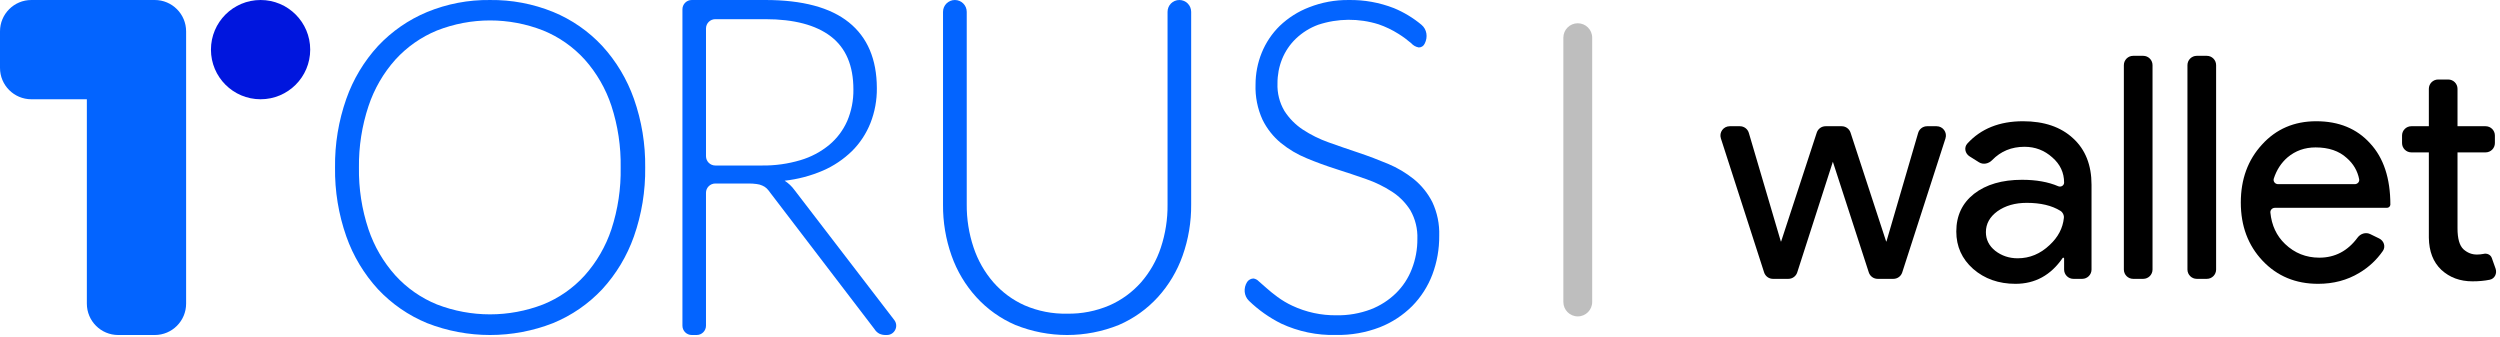
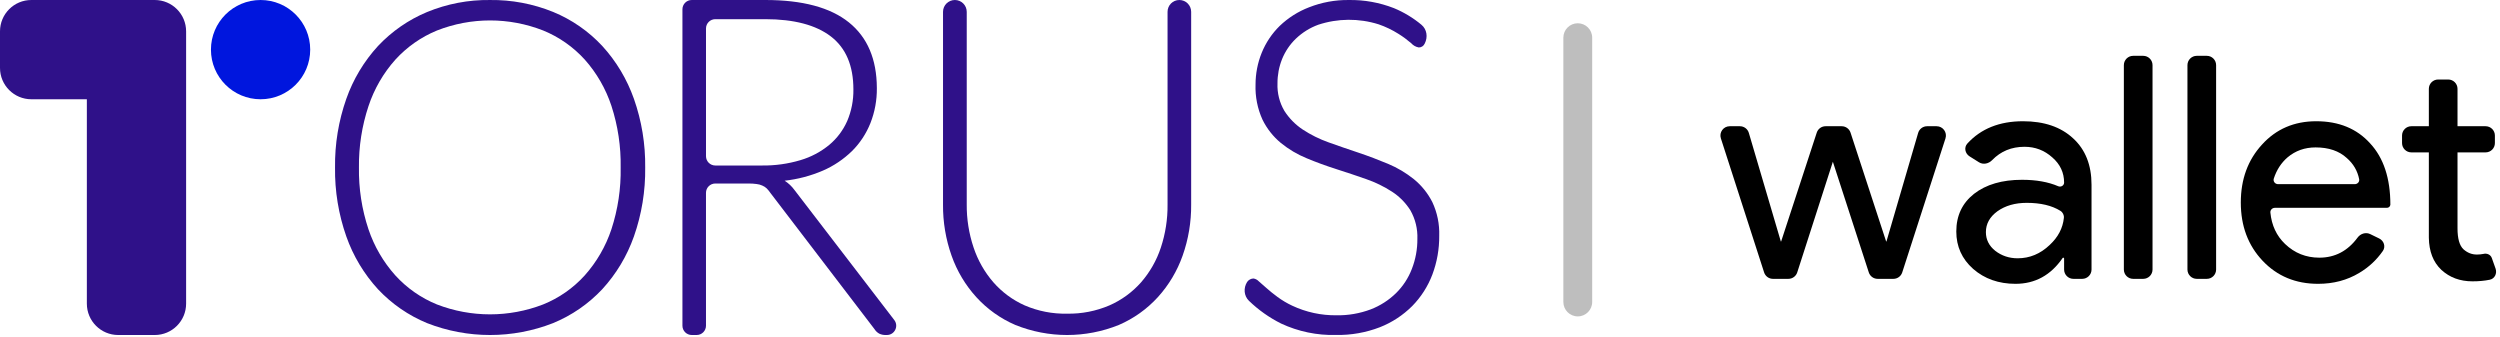
<svg xmlns="http://www.w3.org/2000/svg" width="193" height="26" viewBox="0 0 193 26" fill="none">
-   <path fill-rule="evenodd" clip-rule="evenodd" d="M48.939 18.252C49.539 16.544 49.833 14.743 49.809 12.932C49.832 11.127 49.538 9.332 48.939 7.63C48.405 6.115 47.572 4.725 46.49 3.543C45.428 2.405 44.136 1.511 42.701 0.921C41.153 0.293 39.496 -0.02 37.828 0.001C36.161 -0.021 34.508 0.296 32.966 0.931C31.536 1.526 30.247 2.419 29.183 3.55C28.101 4.729 27.268 6.117 26.735 7.63C26.136 9.332 25.841 11.127 25.865 12.932C25.84 14.743 26.135 16.544 26.735 18.252C27.268 19.765 28.101 21.153 29.183 22.332C30.246 23.463 31.535 24.353 32.966 24.943C36.097 26.169 39.57 26.169 42.701 24.943C44.134 24.354 45.426 23.464 46.49 22.332C47.572 21.153 48.405 19.765 48.939 18.252ZM47.202 8.173C47.702 9.708 47.943 11.317 47.915 12.932C47.945 14.55 47.704 16.161 47.202 17.698C46.764 19.017 46.061 20.231 45.138 21.265C44.25 22.245 43.153 23.01 41.93 23.503C39.291 24.523 36.37 24.523 33.731 23.503C32.51 23.007 31.414 22.242 30.523 21.265C29.596 20.232 28.889 19.018 28.445 17.698C27.934 16.163 27.686 14.551 27.711 12.932C27.691 11.321 27.941 9.718 28.448 8.191C28.889 6.862 29.596 5.64 30.527 4.599C31.419 3.622 32.515 2.855 33.735 2.354C36.371 1.319 39.297 1.319 41.934 2.354C43.156 2.852 44.252 3.619 45.142 4.599C46.064 5.635 46.766 6.852 47.202 8.173Z" fill="#0364FF" />
-   <path fill-rule="evenodd" clip-rule="evenodd" d="M68.468 25.862C69.064 25.862 69.401 25.179 69.038 24.706L61.334 14.669C61.126 14.384 60.868 14.14 60.574 13.951C61.592 13.838 62.589 13.575 63.535 13.168C64.364 12.808 65.123 12.297 65.777 11.659C66.39 11.051 66.873 10.317 67.197 9.504C67.535 8.646 67.704 7.726 67.693 6.8C67.686 4.57 66.967 2.88 65.534 1.728C64.102 0.576 61.95 0 59.078 0H53.402C53.005 0 52.684 0.322 52.684 0.718V25.144C52.684 25.54 53.005 25.862 53.402 25.862H53.784C54.181 25.862 54.502 25.54 54.502 25.144V14.885C54.502 14.488 54.824 14.167 55.221 14.167H57.779C57.989 14.165 58.199 14.178 58.408 14.206C58.56 14.222 58.708 14.262 58.849 14.325C58.977 14.377 59.094 14.454 59.196 14.551C59.303 14.662 59.401 14.782 59.487 14.91L67.506 25.402C67.6 25.554 67.73 25.678 67.884 25.761C68.043 25.834 68.215 25.868 68.388 25.862H68.468ZM61.793 12.364C60.826 12.652 59.824 12.791 58.818 12.777H55.221C54.825 12.777 54.503 12.455 54.503 12.058V2.198C54.503 1.802 54.825 1.48 55.221 1.48H59.082C61.301 1.482 62.989 1.928 64.146 2.816C65.303 3.705 65.882 5.068 65.882 6.907C65.894 7.744 65.732 8.573 65.406 9.339C65.088 10.058 64.613 10.69 64.018 11.185C63.359 11.727 62.602 12.127 61.793 12.364Z" fill="#0364FF" />
-   <path d="M82.379 24.215C83.502 24.236 84.616 24.018 85.649 23.576C86.579 23.169 87.411 22.562 88.087 21.8C88.769 21.018 89.289 20.107 89.616 19.119C89.971 18.047 90.147 16.922 90.135 15.792V0.912C90.135 0.408 90.543 0 91.046 0V0C91.55 0 91.958 0.408 91.958 0.912V15.792C91.969 17.137 91.746 18.473 91.297 19.74C90.879 20.922 90.231 22.008 89.392 22.934C88.548 23.86 87.52 24.593 86.374 25.087C83.809 26.121 80.95 26.121 78.385 25.087C77.239 24.595 76.21 23.86 75.367 22.934C74.527 22.009 73.879 20.922 73.462 19.74C73.013 18.473 72.79 17.137 72.801 15.792V0.915C72.801 0.41 73.211 0 73.716 0V0C74.222 0 74.632 0.41 74.632 0.915V15.77C74.621 16.902 74.799 18.028 75.158 19.101C75.485 20.087 76.002 20.998 76.679 21.782C77.349 22.551 78.178 23.163 79.106 23.576C80.14 24.022 81.256 24.24 82.379 24.215Z" fill="#0364FF" />
-   <path d="M109.99 3.359C109.912 3.545 109.733 3.665 109.534 3.664C109.306 3.626 109.097 3.509 108.943 3.334C108.636 3.07 108.31 2.83 107.967 2.616C107.483 2.31 106.965 2.061 106.425 1.876C104.904 1.4 103.276 1.412 101.763 1.912C101.121 2.147 100.534 2.514 100.037 2.989C99.578 3.432 99.216 3.968 98.976 4.562C98.738 5.158 98.618 5.795 98.622 6.437C98.592 7.183 98.778 7.922 99.156 8.563C99.524 9.136 100.006 9.626 100.571 10C101.196 10.41 101.867 10.743 102.569 10.991C103.312 11.257 104.08 11.522 104.865 11.784C105.65 12.047 106.418 12.338 107.161 12.65C107.878 12.95 108.55 13.35 109.159 13.839C109.746 14.319 110.228 14.918 110.574 15.599C110.955 16.409 111.138 17.301 111.108 18.199C111.117 19.221 110.938 20.235 110.581 21.19C110.235 22.105 109.703 22.936 109.021 23.629C108.307 24.341 107.457 24.897 106.524 25.263C105.444 25.678 104.297 25.881 103.142 25.859C101.68 25.899 100.227 25.596 98.898 24.976C97.988 24.521 97.153 23.93 96.42 23.223C96.025 22.841 95.984 22.234 96.277 21.769V21.769C96.389 21.605 96.572 21.505 96.769 21.499C96.924 21.523 97.067 21.599 97.175 21.715L97.773 22.239C98.007 22.451 98.289 22.677 98.618 22.921C98.977 23.185 99.359 23.412 99.761 23.6C100.831 24.102 101.999 24.355 103.178 24.34C104.079 24.356 104.975 24.201 105.82 23.884C106.549 23.604 107.215 23.176 107.776 22.627C108.31 22.101 108.726 21.464 108.996 20.759C109.283 20.023 109.427 19.238 109.421 18.447C109.451 17.674 109.264 16.908 108.883 16.238C108.52 15.661 108.037 15.17 107.468 14.801C106.844 14.397 106.174 14.07 105.473 13.828C104.727 13.566 103.963 13.311 103.174 13.059C102.385 12.808 101.625 12.531 100.879 12.219C100.159 11.926 99.485 11.526 98.88 11.034C98.288 10.545 97.805 9.932 97.465 9.238C97.079 8.391 96.895 7.463 96.928 6.53C96.927 5.69 97.088 4.858 97.402 4.081C97.719 3.298 98.192 2.59 98.792 2.002C99.446 1.376 100.215 0.888 101.055 0.565C102.035 0.18 103.079 -0.012 104.129 0.001C105.317 -0.018 106.497 0.195 107.606 0.626C108.378 0.945 109.096 1.379 109.737 1.913C110.161 2.266 110.242 2.869 109.99 3.359V3.359Z" fill="#0364FF" />
-   <path fill-rule="evenodd" clip-rule="evenodd" d="M2.421 0C1.084 0 0 1.084 0 2.421V5.242C0 6.579 1.084 7.663 2.421 7.663H6.705V23.441C6.705 24.779 7.789 25.863 9.126 25.863H11.947C13.284 25.863 14.368 24.779 14.368 23.441V5.262C14.368 5.255 14.368 5.249 14.368 5.242V2.421C14.368 1.084 13.284 0 11.947 0H9.126H2.421Z" fill="#0364FF" />
+   <path fill-rule="evenodd" clip-rule="evenodd" d="M48.939 18.252C49.539 16.544 49.833 14.743 49.809 12.932C49.832 11.127 49.538 9.332 48.939 7.63C48.405 6.115 47.572 4.725 46.49 3.543C45.428 2.405 44.136 1.511 42.701 0.921C41.153 0.293 39.496 -0.02 37.828 0.001C36.161 -0.021 34.508 0.296 32.966 0.931C31.536 1.526 30.247 2.419 29.183 3.55C28.101 4.729 27.268 6.117 26.735 7.63C26.136 9.332 25.841 11.127 25.865 12.932C25.84 14.743 26.135 16.544 26.735 18.252C27.268 19.765 28.101 21.153 29.183 22.332C30.246 23.463 31.535 24.353 32.966 24.943C36.097 26.169 39.57 26.169 42.701 24.943C44.134 24.354 45.426 23.464 46.49 22.332C47.572 21.153 48.405 19.765 48.939 18.252ZM47.202 8.173C47.702 9.708 47.943 11.317 47.915 12.932C47.945 14.55 47.704 16.161 47.202 17.698C46.764 19.017 46.061 20.231 45.138 21.265C44.25 22.245 43.153 23.01 41.93 23.503C39.291 24.523 36.37 24.523 33.731 23.503C32.51 23.007 31.414 22.242 30.523 21.265C29.596 20.232 28.889 19.018 28.445 17.698C27.934 16.163 27.686 14.551 27.711 12.932C27.691 11.321 27.941 9.718 28.448 8.191C28.889 6.862 29.596 5.64 30.527 4.599C31.419 3.622 32.515 2.855 33.735 2.354C36.371 1.319 39.297 1.319 41.934 2.354C43.156 2.852 44.252 3.619 45.142 4.599C46.064 5.635 46.766 6.852 47.202 8.173Z" fill="#2f1189" />
+   <path fill-rule="evenodd" clip-rule="evenodd" d="M68.468 25.862C69.064 25.862 69.401 25.179 69.038 24.706L61.334 14.669C61.126 14.384 60.868 14.14 60.574 13.951C61.592 13.838 62.589 13.575 63.535 13.168C64.364 12.808 65.123 12.297 65.777 11.659C66.39 11.051 66.873 10.317 67.197 9.504C67.535 8.646 67.704 7.726 67.693 6.8C67.686 4.57 66.967 2.88 65.534 1.728C64.102 0.576 61.95 0 59.078 0H53.402C53.005 0 52.684 0.322 52.684 0.718V25.144C52.684 25.54 53.005 25.862 53.402 25.862H53.784C54.181 25.862 54.502 25.54 54.502 25.144V14.885C54.502 14.488 54.824 14.167 55.221 14.167H57.779C57.989 14.165 58.199 14.178 58.408 14.206C58.56 14.222 58.708 14.262 58.849 14.325C58.977 14.377 59.094 14.454 59.196 14.551C59.303 14.662 59.401 14.782 59.487 14.91L67.506 25.402C67.6 25.554 67.73 25.678 67.884 25.761C68.043 25.834 68.215 25.868 68.388 25.862H68.468ZM61.793 12.364C60.826 12.652 59.824 12.791 58.818 12.777H55.221C54.825 12.777 54.503 12.455 54.503 12.058V2.198C54.503 1.802 54.825 1.48 55.221 1.48H59.082C61.301 1.482 62.989 1.928 64.146 2.816C65.303 3.705 65.882 5.068 65.882 6.907C65.894 7.744 65.732 8.573 65.406 9.339C65.088 10.058 64.613 10.69 64.018 11.185C63.359 11.727 62.602 12.127 61.793 12.364Z" fill="#2f1189" />
+   <path d="M82.379 24.215C83.502 24.236 84.616 24.018 85.649 23.576C86.579 23.169 87.411 22.562 88.087 21.8C88.769 21.018 89.289 20.107 89.616 19.119C89.971 18.047 90.147 16.922 90.135 15.792V0.912C90.135 0.408 90.543 0 91.046 0V0C91.55 0 91.958 0.408 91.958 0.912V15.792C91.969 17.137 91.746 18.473 91.297 19.74C90.879 20.922 90.231 22.008 89.392 22.934C88.548 23.86 87.52 24.593 86.374 25.087C83.809 26.121 80.95 26.121 78.385 25.087C77.239 24.595 76.21 23.86 75.367 22.934C74.527 22.009 73.879 20.922 73.462 19.74C73.013 18.473 72.79 17.137 72.801 15.792V0.915C72.801 0.41 73.211 0 73.716 0V0C74.222 0 74.632 0.41 74.632 0.915V15.77C74.621 16.902 74.799 18.028 75.158 19.101C75.485 20.087 76.002 20.998 76.679 21.782C77.349 22.551 78.178 23.163 79.106 23.576C80.14 24.022 81.256 24.24 82.379 24.215Z" fill="#2f1189" />
+   <path d="M109.99 3.359C109.912 3.545 109.733 3.665 109.534 3.664C109.306 3.626 109.097 3.509 108.943 3.334C108.636 3.07 108.31 2.83 107.967 2.616C107.483 2.31 106.965 2.061 106.425 1.876C104.904 1.4 103.276 1.412 101.763 1.912C101.121 2.147 100.534 2.514 100.037 2.989C99.578 3.432 99.216 3.968 98.976 4.562C98.738 5.158 98.618 5.795 98.622 6.437C98.592 7.183 98.778 7.922 99.156 8.563C99.524 9.136 100.006 9.626 100.571 10C101.196 10.41 101.867 10.743 102.569 10.991C103.312 11.257 104.08 11.522 104.865 11.784C105.65 12.047 106.418 12.338 107.161 12.65C107.878 12.95 108.55 13.35 109.159 13.839C109.746 14.319 110.228 14.918 110.574 15.599C110.955 16.409 111.138 17.301 111.108 18.199C111.117 19.221 110.938 20.235 110.581 21.19C110.235 22.105 109.703 22.936 109.021 23.629C108.307 24.341 107.457 24.897 106.524 25.263C105.444 25.678 104.297 25.881 103.142 25.859C101.68 25.899 100.227 25.596 98.898 24.976C97.988 24.521 97.153 23.93 96.42 23.223C96.025 22.841 95.984 22.234 96.277 21.769V21.769C96.389 21.605 96.572 21.505 96.769 21.499C96.924 21.523 97.067 21.599 97.175 21.715L97.773 22.239C98.007 22.451 98.289 22.677 98.618 22.921C98.977 23.185 99.359 23.412 99.761 23.6C100.831 24.102 101.999 24.355 103.178 24.34C104.079 24.356 104.975 24.201 105.82 23.884C106.549 23.604 107.215 23.176 107.776 22.627C108.31 22.101 108.726 21.464 108.996 20.759C109.283 20.023 109.427 19.238 109.421 18.447C109.451 17.674 109.264 16.908 108.883 16.238C108.52 15.661 108.037 15.17 107.468 14.801C106.844 14.397 106.174 14.07 105.473 13.828C104.727 13.566 103.963 13.311 103.174 13.059C102.385 12.808 101.625 12.531 100.879 12.219C100.159 11.926 99.485 11.526 98.88 11.034C98.288 10.545 97.805 9.932 97.465 9.238C97.079 8.391 96.895 7.463 96.928 6.53C96.927 5.69 97.088 4.858 97.402 4.081C97.719 3.298 98.192 2.59 98.792 2.002C99.446 1.376 100.215 0.888 101.055 0.565C102.035 0.18 103.079 -0.012 104.129 0.001C105.317 -0.018 106.497 0.195 107.606 0.626C108.378 0.945 109.096 1.379 109.737 1.913C110.161 2.266 110.242 2.869 109.99 3.359V3.359Z" fill="#2f1189" />
+   <path fill-rule="evenodd" clip-rule="evenodd" d="M2.421 0C1.084 0 0 1.084 0 2.421V5.242C0 6.579 1.084 7.663 2.421 7.663H6.705V23.441C6.705 24.779 7.789 25.863 9.126 25.863H11.947C13.284 25.863 14.368 24.779 14.368 23.441V5.262C14.368 5.255 14.368 5.249 14.368 5.242V2.421C14.368 1.084 13.284 0 11.947 0H9.126H2.421Z" fill="#2f1189" />
  <path d="M20.117 7.663C22.233 7.663 23.948 5.948 23.948 3.832C23.948 1.715 22.233 0 20.117 0C18.001 0 16.285 1.715 16.285 3.832C16.285 5.948 18.001 7.663 20.117 7.663Z" fill="#0016DE" />
  <path d="M121.804 1.796C122.419 1.796 122.917 2.294 122.917 2.909V23.313C122.917 23.928 122.419 24.426 121.804 24.426V24.426C121.19 24.426 120.691 23.928 120.691 23.313V2.909C120.691 2.294 121.19 1.796 121.804 1.796V1.796Z" fill="#BEBEBE" />
  <path d="M149.507 9.745C149.994 9.745 150.34 10.22 150.191 10.684L146.853 21.029C146.758 21.326 146.482 21.527 146.17 21.527H144.954C144.643 21.527 144.367 21.326 144.271 21.03L141.497 12.486L138.747 21.028C138.651 21.325 138.375 21.527 138.063 21.527H136.872C136.561 21.527 136.284 21.326 136.189 21.029L132.852 10.684C132.702 10.22 133.048 9.745 133.535 9.745H134.321C134.639 9.745 134.92 9.954 135.01 10.26L137.48 18.641H137.504L140.253 10.24C140.349 9.944 140.625 9.745 140.935 9.745H142.179C142.49 9.745 142.765 9.944 142.862 10.24L145.61 18.641H145.634L148.081 10.262C148.171 9.955 148.452 9.745 148.771 9.745H149.507Z" fill="black" />
  <path d="M153.311 17.92C153.311 18.497 153.552 18.978 154.033 19.363C154.53 19.747 155.107 19.94 155.765 19.94C156.695 19.94 157.521 19.595 158.242 18.906C158.887 18.304 159.25 17.61 159.331 16.825C159.354 16.606 159.251 16.393 159.064 16.277C158.403 15.866 157.536 15.66 156.462 15.66C155.564 15.66 154.811 15.876 154.201 16.309C153.608 16.742 153.311 17.279 153.311 17.92ZM156.174 9.36C157.81 9.36 159.1 9.801 160.047 10.682C160.993 11.548 161.466 12.742 161.466 14.265V20.808C161.466 21.205 161.144 21.527 160.747 21.527H160.067C159.671 21.527 159.349 21.205 159.349 20.808V19.954C159.349 19.92 159.321 19.892 159.286 19.892V19.892C159.265 19.892 159.246 19.902 159.234 19.919C158.322 21.247 157.109 21.911 155.596 21.911C154.298 21.911 153.207 21.527 152.325 20.757C151.459 19.988 151.026 19.026 151.026 17.872C151.026 16.654 151.483 15.684 152.397 14.962C153.327 14.241 154.562 13.88 156.102 13.88C157.194 13.88 158.125 14.046 158.897 14.378C159.104 14.467 159.349 14.322 159.349 14.097V14.097C159.349 13.327 159.044 12.678 158.435 12.149C157.826 11.604 157.112 11.332 156.294 11.332C155.291 11.332 154.458 11.675 153.793 12.362C153.526 12.639 153.103 12.733 152.778 12.528L152.049 12.07C151.702 11.851 151.604 11.382 151.881 11.08C152.93 9.933 154.361 9.36 156.174 9.36Z" fill="black" />
  <path d="M165.456 4.31C165.853 4.31 166.175 4.632 166.175 5.029V20.808C166.175 21.205 165.853 21.527 165.456 21.527H164.68C164.283 21.527 163.962 21.205 163.962 20.808V5.029C163.962 4.632 164.283 4.31 164.68 4.31H165.456Z" fill="black" />
  <path d="M170.366 4.31C170.763 4.31 171.084 4.632 171.084 5.029V20.808C171.084 21.205 170.763 21.527 170.366 21.527H169.59C169.193 21.527 168.871 21.205 168.871 20.808V5.029C168.871 4.632 169.193 4.31 169.59 4.31H170.366Z" fill="black" />
  <path d="M178.956 21.911C177.224 21.911 175.796 21.318 174.674 20.132C173.551 18.946 172.99 17.447 172.99 15.636C172.99 13.84 173.535 12.35 174.626 11.163C175.716 9.961 177.111 9.36 178.811 9.36C180.559 9.36 181.946 9.929 182.973 11.067C184.015 12.189 184.536 13.768 184.536 15.804V15.804C184.523 15.941 184.408 16.044 184.271 16.044H175.621C175.418 16.044 175.254 16.212 175.274 16.413C175.371 17.398 175.748 18.205 176.406 18.834C177.143 19.539 178.025 19.892 179.052 19.892C180.26 19.892 181.244 19.375 182.005 18.342C182.23 18.037 182.637 17.905 182.978 18.071L183.675 18.411C184.04 18.59 184.189 19.039 183.957 19.373C183.474 20.069 182.865 20.634 182.131 21.07C181.201 21.631 180.142 21.911 178.956 21.911ZM175.537 13.785C175.466 14.004 175.638 14.217 175.867 14.217H181.79C182 14.217 182.167 14.038 182.127 13.832C181.999 13.186 181.68 12.641 181.169 12.197C180.575 11.652 179.773 11.38 178.763 11.38C177.929 11.38 177.208 11.636 176.598 12.149C176.107 12.574 175.753 13.119 175.537 13.785Z" fill="black" />
  <path d="M190.874 21.719C189.912 21.719 189.11 21.422 188.469 20.829C187.843 20.236 187.523 19.411 187.507 18.353V11.764H186.156C185.76 11.764 185.438 11.443 185.438 11.046V10.463C185.438 10.066 185.76 9.745 186.156 9.745H187.507V6.856C187.507 6.459 187.828 6.138 188.225 6.138H189.001C189.398 6.138 189.72 6.459 189.72 6.856V9.745H191.888C192.285 9.745 192.606 10.066 192.606 10.463V11.046C192.606 11.443 192.285 11.764 191.888 11.764H189.72V17.631C189.72 18.417 189.872 18.954 190.177 19.242C190.481 19.515 190.826 19.651 191.211 19.651C191.387 19.651 191.556 19.635 191.716 19.603V19.603C191.982 19.531 192.276 19.656 192.367 19.916L192.657 20.733C192.789 21.106 192.595 21.518 192.207 21.596C191.801 21.678 191.356 21.719 190.874 21.719Z" fill="black" />
</svg>
